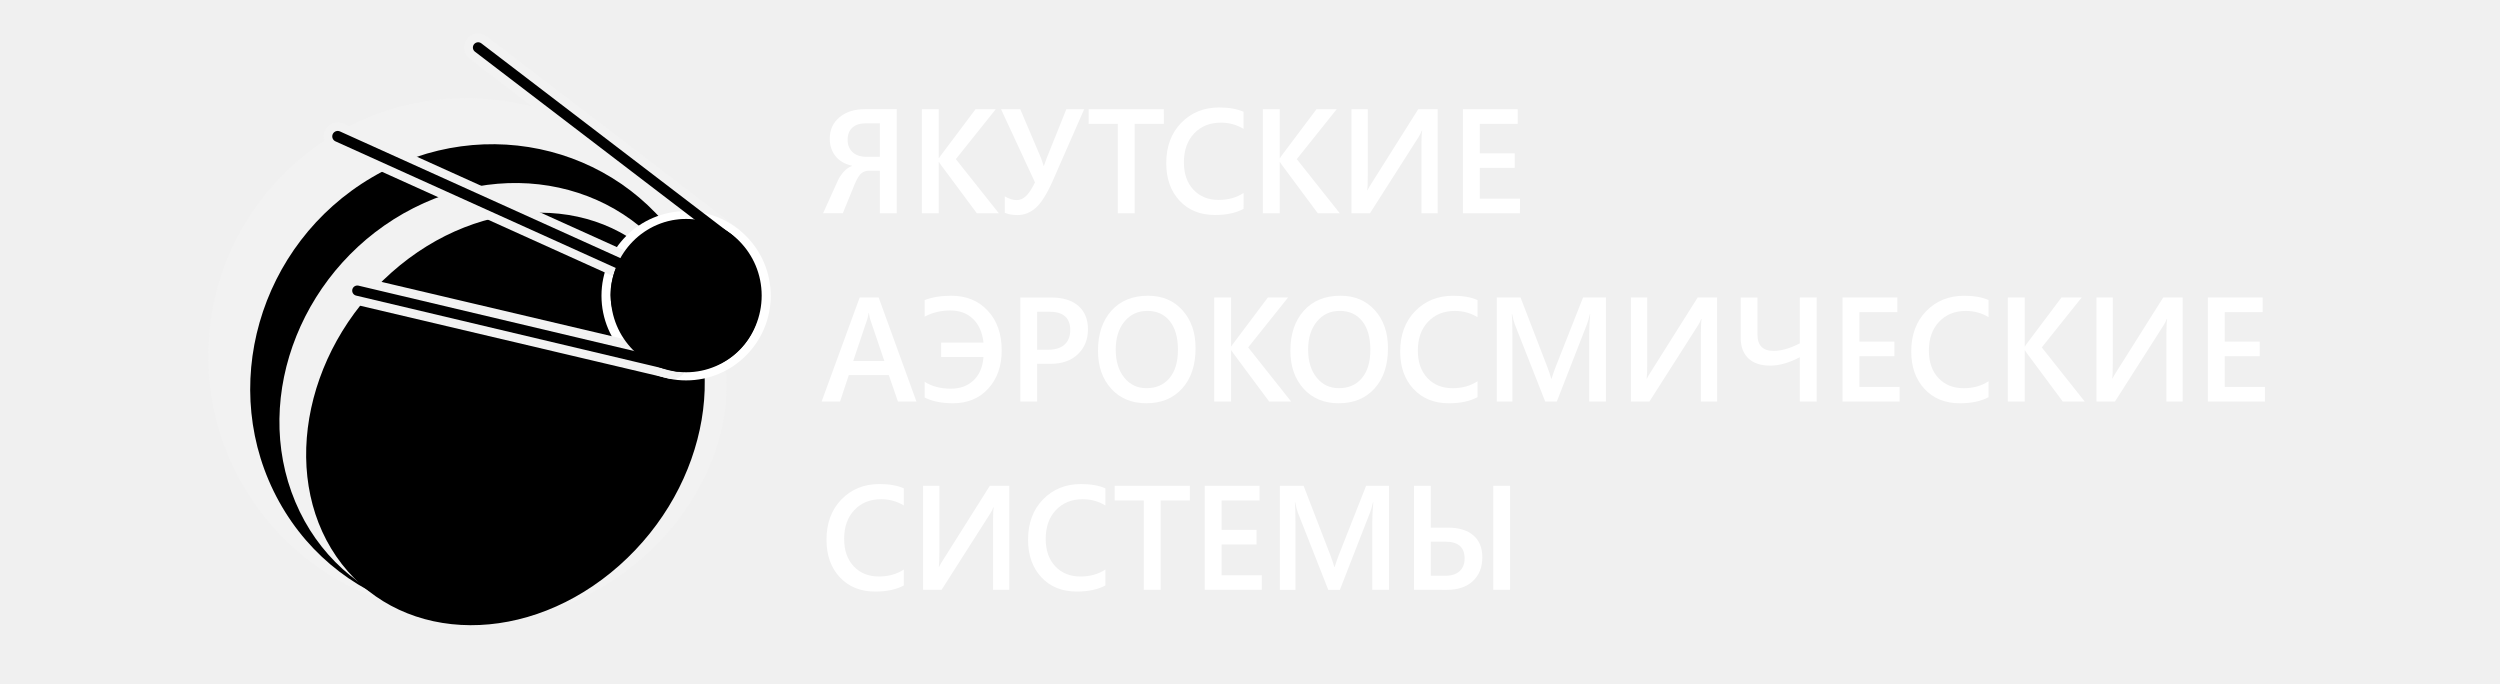
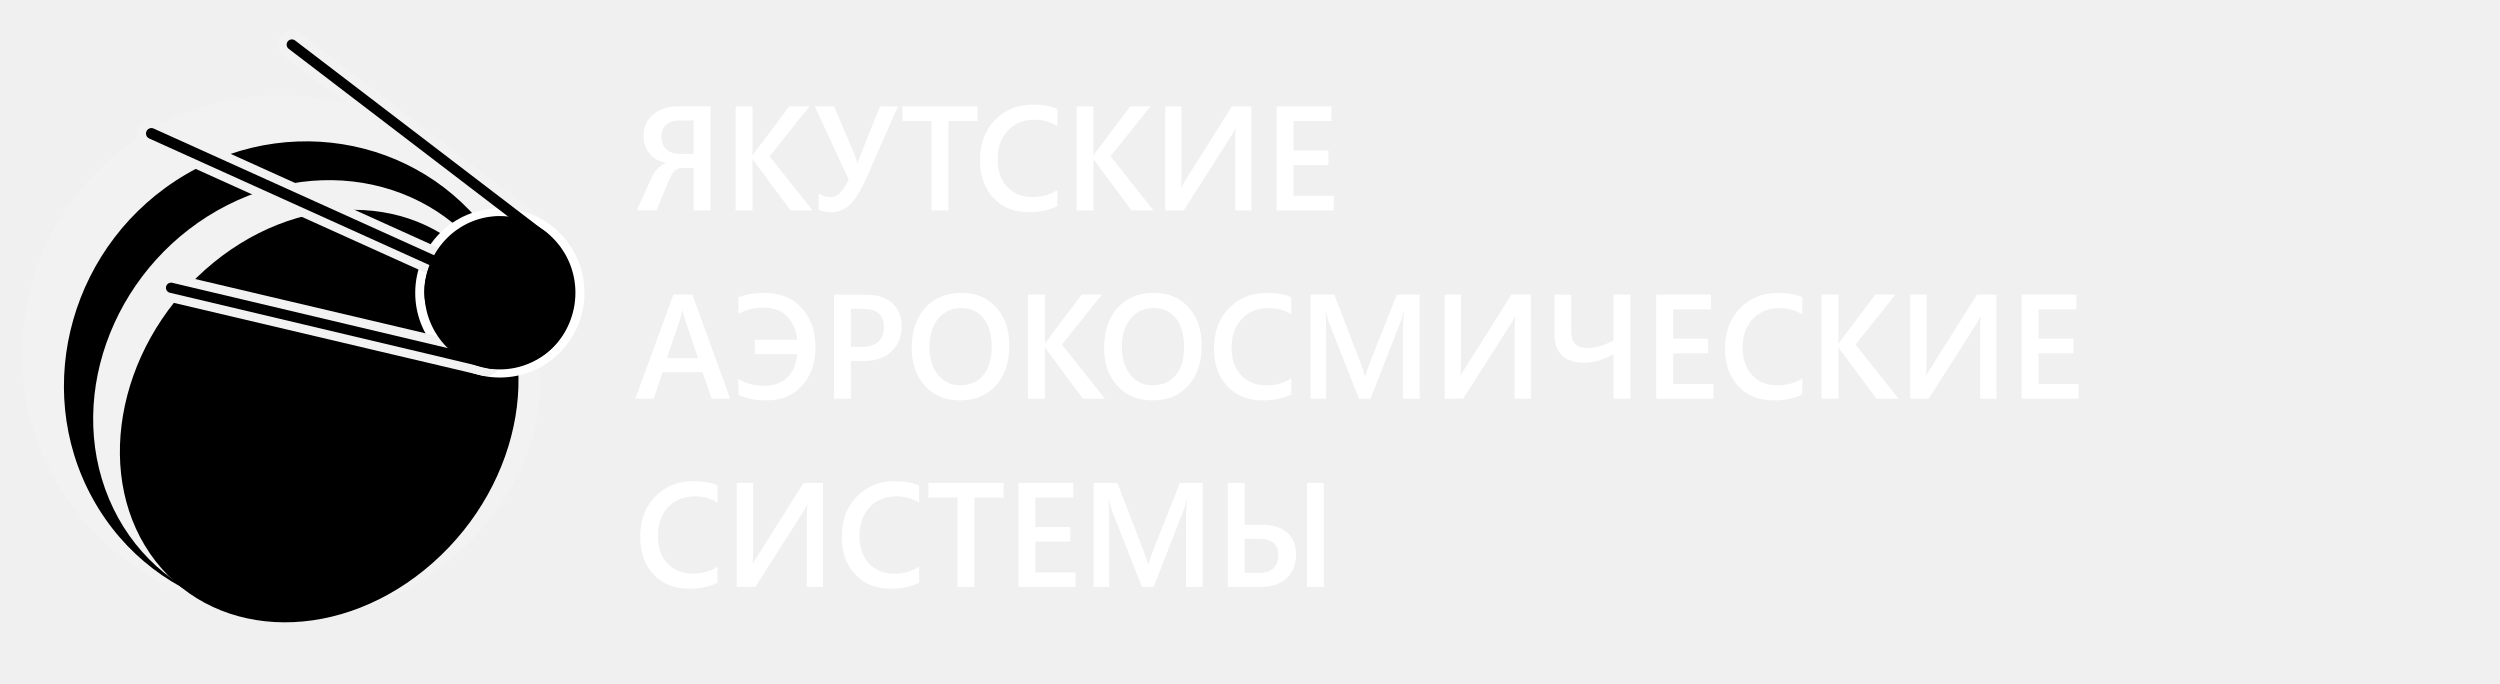
<svg xmlns="http://www.w3.org/2000/svg" width="116.585mm" height="31.897mm" viewBox="0 0 116.585 31.897" version="1.1" id="svg352">
  <defs id="defs346" />
  <g id="layer1" transform="translate(-29.94678,-78.35663)" style="display:inline">
-     <g aria-label="ЯКУТСКИЕ АЭРОКОСМИЧЕСКИЕ СИСТЕМЫ" transform="matrix(0.6339863,0,0,0.6490799,17.80386,75.18811)" id="text3287" style="font-style:normal;font-variant:normal;font-weight:normal;font-stretch:normal;font-size:10.676px;line-height:1.25;font-family:'Lucida Sans Unicode';-inkscape-font-specification:'Lucida Sans Unicode';fill:#ffffff;fill-opacity:1;stroke:none;stroke-width:0.667">
+     <g aria-label="ЯКУТСКИЕ АЭРОКОСМИЧЕСКИЕ СИСТЕМЫ" transform="matrix(0.6339863,0,0,0.6490799,9.117598,75.05447)" id="text3287" style="font-style:normal;font-variant:normal;font-weight:normal;font-stretch:normal;font-size:10.676px;line-height:1.25;font-family:'Lucida Sans Unicode';-inkscape-font-specification:'Lucida Sans Unicode';fill:#ffffff;fill-opacity:1;stroke:none;stroke-width:0.667">
      <path d="m 85.114,20.202 h -1.241 v -3.055 h -0.803 q -0.308,0 -0.542,0.172 -0.229,0.172 -0.495,0.766 l -0.886,2.116 h -1.449 l 1.1,-2.377 q 0.13,-0.276 0.396,-0.579 0.271,-0.308 0.626,-0.438 v -0.021 q -0.772,-0.162 -1.204,-0.678 -0.427,-0.521 -0.427,-1.262 0,-0.959 0.714,-1.538 0.714,-0.584 1.877,-0.584 h 2.335 z m -1.241,-4.056 v -2.403 h -1.037 q -0.636,0 -0.985,0.308 -0.349,0.308 -0.349,0.871 0,0.568 0.37,0.897 0.375,0.328 1.006,0.328 z" style="font-style:normal;font-variant:normal;font-weight:600;font-stretch:normal;font-size:10.676px;font-family:'Lucida Sans';-inkscape-font-specification:'Lucida Sans Semi-Bold';fill:#ffffff;fill-opacity:1;stroke-width:0.667" id="path4052" />
      <path d="m 92.621,20.202 h -1.616 l -2.601,-3.42 q -0.146,-0.193 -0.177,-0.261 h -0.021 V 20.202 h -1.241 v -7.475 h 1.241 v 3.514 h 0.021 q 0.063,-0.115 0.177,-0.255 l 2.507,-3.258 h 1.486 l -2.935,3.587 z" style="font-style:normal;font-variant:normal;font-weight:600;font-stretch:normal;font-size:10.676px;font-family:'Lucida Sans';-inkscape-font-specification:'Lucida Sans Semi-Bold';fill:#ffffff;fill-opacity:1;stroke-width:0.667" id="path4054" />
      <path d="m 98.902,12.727 -2.325,5.176 q -0.646,1.413 -1.251,1.924 -0.599,0.506 -1.314,0.506 -0.568,0 -0.949,-0.162 v -1.183 q 0.454,0.271 0.871,0.271 0.37,0 0.678,-0.281 0.313,-0.281 0.672,-0.99 l -2.497,-5.26 h 1.413 l 1.543,3.545 q 0.047,0.109 0.182,0.542 h 0.01 q 0.016,-0.052 0.198,-0.542 l 1.454,-3.545 z" style="font-style:normal;font-variant:normal;font-weight:600;font-stretch:normal;font-size:10.676px;font-family:'Lucida Sans';-inkscape-font-specification:'Lucida Sans Semi-Bold';fill:#ffffff;fill-opacity:1;stroke-width:0.667" id="path4056" />
      <path d="m 104.762,13.78 h -2.148 V 20.202 h -1.241 v -6.422 h -2.143 v -1.053 h 5.531 z" style="font-style:normal;font-variant:normal;font-weight:600;font-stretch:normal;font-size:10.676px;font-family:'Lucida Sans';-inkscape-font-specification:'Lucida Sans Semi-Bold';fill:#ffffff;fill-opacity:1;stroke-width:0.667" id="path4058" />
      <path d="m 110.626,19.89 q -0.845,0.438 -2.101,0.438 -1.626,0 -2.606,-1.027 -0.98,-1.027 -0.98,-2.695 0,-1.793 1.1,-2.898 1.105,-1.105 2.789,-1.105 1.084,0 1.798,0.308 v 1.23 q -0.756,-0.448 -1.668,-0.448 -1.215,0 -1.97,0.777 -0.751,0.777 -0.751,2.075 0,1.235 0.704,1.97 0.704,0.73 1.851,0.73 1.058,0 1.835,-0.5 z" style="font-style:normal;font-variant:normal;font-weight:600;font-stretch:normal;font-size:10.676px;font-family:'Lucida Sans';-inkscape-font-specification:'Lucida Sans Semi-Bold';fill:#ffffff;fill-opacity:1;stroke-width:0.667" id="path4060" />
      <path d="m 117.7,20.202 h -1.616 l -2.601,-3.42 q -0.146,-0.193 -0.177,-0.261 h -0.021 V 20.202 h -1.241 v -7.475 h 1.241 v 3.514 h 0.021 q 0.063,-0.115 0.177,-0.255 l 2.507,-3.258 h 1.486 l -2.935,3.587 z" style="font-style:normal;font-variant:normal;font-weight:600;font-stretch:normal;font-size:10.676px;font-family:'Lucida Sans';-inkscape-font-specification:'Lucida Sans Semi-Bold';fill:#ffffff;fill-opacity:1;stroke-width:0.667" id="path4062" />
      <path d="m 124.904,20.202 h -1.194 v -4.978 q 0,-0.672 0.052,-0.949 h -0.031 q -0.089,0.235 -0.219,0.433 l -3.587,5.494 h -1.361 v -7.475 h 1.199 v 4.754 q 0,0.818 -0.042,1.069 h 0.021 q 0.104,-0.209 0.271,-0.459 l 3.461,-5.364 h 1.428 z" style="font-style:normal;font-variant:normal;font-weight:600;font-stretch:normal;font-size:10.676px;font-family:'Lucida Sans';-inkscape-font-specification:'Lucida Sans Semi-Bold';fill:#ffffff;fill-opacity:1;stroke-width:0.667" id="path4064" />
      <path d="m 130.957,20.202 h -4.196 v -7.475 h 4.03 v 1.053 h -2.789 v 2.116 h 2.57 v 1.048 h -2.57 v 2.21 h 2.956 z" style="font-style:normal;font-variant:normal;font-weight:600;font-stretch:normal;font-size:10.676px;font-family:'Lucida Sans';-inkscape-font-specification:'Lucida Sans Semi-Bold';fill:#ffffff;fill-opacity:1;stroke-width:0.667" id="path4066" />
      <path d="m 86.563,33.73 h -1.361 l -0.672,-1.903 h -2.94 l -0.646,1.903 h -1.355 l 2.799,-7.475 h 1.397 z m -2.361,-2.914 -1.037,-2.982 q -0.047,-0.146 -0.099,-0.469 h -0.021 q -0.047,0.297 -0.104,0.469 l -1.027,2.982 z" style="font-style:normal;font-variant:normal;font-weight:600;font-stretch:normal;font-size:10.676px;font-family:'Lucida Sans';-inkscape-font-specification:'Lucida Sans Semi-Bold';fill:#ffffff;fill-opacity:1;stroke-width:0.667" id="path4068" />
      <path d="M 87.168,33.444 V 32.312 q 0.792,0.495 1.929,0.495 1.022,0 1.668,-0.599 0.652,-0.605 0.73,-1.679 h -3.117 v -1.032 h 3.117 q -0.125,-1.095 -0.766,-1.699 -0.641,-0.61 -1.668,-0.61 -1.043,0 -1.892,0.443 v -1.189 q 0.818,-0.313 1.965,-0.313 1.647,0 2.674,1.074 1.027,1.069 1.027,2.862 0,1.679 -0.99,2.737 -0.985,1.053 -2.601,1.053 -1.23,0 -2.075,-0.412 z" style="font-style:normal;font-variant:normal;font-weight:600;font-stretch:normal;font-size:10.676px;font-family:'Lucida Sans';-inkscape-font-specification:'Lucida Sans Semi-Bold';fill:#ffffff;fill-opacity:1;stroke-width:0.667" id="path4070" />
      <path d="m 95.441,31.02 v 2.711 h -1.235 v -7.475 h 2.268 q 1.288,0 1.997,0.599 0.709,0.599 0.709,1.689 0,1.09 -0.74,1.783 -0.74,0.693 -2.002,0.693 z m 0,-3.743 v 2.732 h 0.803 q 0.798,0 1.215,-0.37 0.417,-0.37 0.417,-1.043 0,-1.319 -1.533,-1.319 z" style="font-style:normal;font-variant:normal;font-weight:600;font-stretch:normal;font-size:10.676px;font-family:'Lucida Sans';-inkscape-font-specification:'Lucida Sans Semi-Bold';fill:#ffffff;fill-opacity:1;stroke-width:0.667" id="path4072" />
      <path d="m 103.479,33.855 q -1.616,0 -2.591,-1.048 -0.97,-1.048 -0.97,-2.726 0,-1.804 0.99,-2.878 0.99,-1.074 2.69,-1.074 1.574,0 2.533,1.043 0.964,1.043 0.964,2.726 0,1.83 -0.985,2.893 -0.985,1.063 -2.633,1.063 z m 0.057,-6.636 q -1.027,0 -1.673,0.766 -0.641,0.766 -0.641,2.017 0,1.246 0.626,2.007 0.626,0.761 1.637,0.761 1.074,0 1.694,-0.725 0.62,-0.725 0.62,-2.028 0,-1.34 -0.605,-2.07 -0.599,-0.73 -1.658,-0.73 z" style="font-style:normal;font-variant:normal;font-weight:600;font-stretch:normal;font-size:10.676px;font-family:'Lucida Sans';-inkscape-font-specification:'Lucida Sans Semi-Bold';fill:#ffffff;fill-opacity:1;stroke-width:0.667" id="path4074" />
      <path d="m 114.124,33.73 h -1.616 l -2.601,-3.42 q -0.146,-0.193 -0.177,-0.261 h -0.021 v 3.68 h -1.241 v -7.475 h 1.241 v 3.514 h 0.021 q 0.063,-0.115 0.177,-0.255 l 2.507,-3.258 h 1.486 l -2.935,3.587 z" style="font-style:normal;font-variant:normal;font-weight:600;font-stretch:normal;font-size:10.676px;font-family:'Lucida Sans';-inkscape-font-specification:'Lucida Sans Semi-Bold';fill:#ffffff;fill-opacity:1;stroke-width:0.667" id="path4076" />
      <path d="m 117.632,33.855 q -1.616,0 -2.591,-1.048 -0.97,-1.048 -0.97,-2.726 0,-1.804 0.99,-2.878 0.99,-1.074 2.69,-1.074 1.574,0 2.533,1.043 0.964,1.043 0.964,2.726 0,1.83 -0.985,2.893 -0.985,1.063 -2.633,1.063 z m 0.057,-6.636 q -1.027,0 -1.673,0.766 -0.641,0.766 -0.641,2.017 0,1.246 0.626,2.007 0.626,0.761 1.637,0.761 1.074,0 1.694,-0.725 0.62,-0.725 0.62,-2.028 0,-1.34 -0.605,-2.07 -0.599,-0.73 -1.658,-0.73 z" style="font-style:normal;font-variant:normal;font-weight:600;font-stretch:normal;font-size:10.676px;font-family:'Lucida Sans';-inkscape-font-specification:'Lucida Sans Semi-Bold';fill:#ffffff;fill-opacity:1;stroke-width:0.667" id="path4078" />
      <path d="m 127.834,33.418 q -0.845,0.438 -2.101,0.438 -1.626,0 -2.606,-1.027 -0.98,-1.027 -0.98,-2.695 0,-1.793 1.1,-2.898 1.105,-1.105 2.789,-1.105 1.084,0 1.798,0.308 v 1.23 q -0.756,-0.448 -1.668,-0.448 -1.215,0 -1.97,0.777 -0.751,0.777 -0.751,2.075 0,1.235 0.704,1.97 0.704,0.73 1.851,0.73 1.058,0 1.835,-0.5 z" style="font-style:normal;font-variant:normal;font-weight:600;font-stretch:normal;font-size:10.676px;font-family:'Lucida Sans';-inkscape-font-specification:'Lucida Sans Semi-Bold';fill:#ffffff;fill-opacity:1;stroke-width:0.667" id="path4080" />
      <path d="m 137.28,33.73 h -1.23 v -4.838 q 0,-0.594 0.073,-1.454 h -0.021 q -0.115,0.49 -0.203,0.704 l -2.231,5.588 h -0.855 l -2.236,-5.547 q -0.094,-0.245 -0.198,-0.745 h -0.021 q 0.042,0.448 0.042,1.465 v 4.827 h -1.147 v -7.475 h 1.746 l 1.965,4.978 q 0.224,0.573 0.292,0.855 h 0.026 q 0.193,-0.589 0.313,-0.876 l 2.002,-4.958 h 1.684 z" style="font-style:normal;font-variant:normal;font-weight:600;font-stretch:normal;font-size:10.676px;font-family:'Lucida Sans';-inkscape-font-specification:'Lucida Sans Semi-Bold';fill:#ffffff;fill-opacity:1;stroke-width:0.667" id="path4082" />
      <path d="m 145.459,33.73 h -1.194 v -4.978 q 0,-0.672 0.052,-0.949 h -0.031 q -0.089,0.235 -0.219,0.433 l -3.587,5.494 h -1.361 v -7.475 h 1.199 v 4.754 q 0,0.818 -0.042,1.069 h 0.021 q 0.104,-0.209 0.271,-0.459 l 3.461,-5.364 h 1.428 z" style="font-style:normal;font-variant:normal;font-weight:600;font-stretch:normal;font-size:10.676px;font-family:'Lucida Sans';-inkscape-font-specification:'Lucida Sans Semi-Bold';fill:#ffffff;fill-opacity:1;stroke-width:0.667" id="path4084" />
      <path d="m 152.783,33.73 h -1.241 v -3.185 q -1.173,0.605 -2.179,0.605 -1.037,0 -1.606,-0.521 -0.563,-0.527 -0.563,-1.475 v -2.898 h 1.235 v 2.674 q 0,1.162 1.189,1.162 0.845,0 1.924,-0.542 v -3.295 h 1.241 z" style="font-style:normal;font-variant:normal;font-weight:600;font-stretch:normal;font-size:10.676px;font-family:'Lucida Sans';-inkscape-font-specification:'Lucida Sans Semi-Bold';fill:#ffffff;fill-opacity:1;stroke-width:0.667" id="path4086" />
      <path d="m 158.882,33.73 h -4.196 v -7.475 h 4.03 v 1.053 h -2.789 v 2.116 h 2.57 v 1.048 h -2.57 v 2.21 h 2.956 z" style="font-style:normal;font-variant:normal;font-weight:600;font-stretch:normal;font-size:10.676px;font-family:'Lucida Sans';-inkscape-font-specification:'Lucida Sans Semi-Bold';fill:#ffffff;fill-opacity:1;stroke-width:0.667" id="path4088" />
      <path d="m 165.425,33.418 q -0.844,0.438 -2.101,0.438 -1.626,0 -2.606,-1.027 -0.98,-1.027 -0.98,-2.695 0,-1.793 1.1,-2.898 1.105,-1.105 2.789,-1.105 1.084,0 1.798,0.308 v 1.23 q -0.756,-0.448 -1.668,-0.448 -1.215,0 -1.97,0.777 -0.751,0.777 -0.751,2.075 0,1.235 0.704,1.97 0.704,0.73 1.851,0.73 1.058,0 1.835,-0.5 z" style="font-style:normal;font-variant:normal;font-weight:600;font-stretch:normal;font-size:10.676px;font-family:'Lucida Sans';-inkscape-font-specification:'Lucida Sans Semi-Bold';fill:#ffffff;fill-opacity:1;stroke-width:0.667" id="path4090" />
      <path d="m 172.499,33.73 h -1.616 l -2.601,-3.42 q -0.146,-0.193 -0.177,-0.261 h -0.021 v 3.68 h -1.241 v -7.475 h 1.241 v 3.514 h 0.021 q 0.063,-0.115 0.177,-0.255 l 2.507,-3.258 h 1.486 l -2.935,3.587 z" style="font-style:normal;font-variant:normal;font-weight:600;font-stretch:normal;font-size:10.676px;font-family:'Lucida Sans';-inkscape-font-specification:'Lucida Sans Semi-Bold';fill:#ffffff;fill-opacity:1;stroke-width:0.667" id="path4092" />
      <path d="m 179.703,33.73 h -1.194 v -4.978 q 0,-0.672 0.052,-0.949 h -0.031 q -0.089,0.235 -0.219,0.433 l -3.587,5.494 h -1.361 v -7.475 h 1.199 v 4.754 q 0,0.818 -0.042,1.069 h 0.021 q 0.104,-0.209 0.271,-0.459 l 3.461,-5.364 h 1.428 z" style="font-style:normal;font-variant:normal;font-weight:600;font-stretch:normal;font-size:10.676px;font-family:'Lucida Sans';-inkscape-font-specification:'Lucida Sans Semi-Bold';fill:#ffffff;fill-opacity:1;stroke-width:0.667" id="path4094" />
      <path d="m 185.755,33.73 h -4.196 v -7.475 h 4.03 v 1.053 h -2.789 v 2.116 h 2.57 v 1.048 h -2.57 v 2.21 h 2.956 z" style="font-style:normal;font-variant:normal;font-weight:600;font-stretch:normal;font-size:10.676px;font-family:'Lucida Sans';-inkscape-font-specification:'Lucida Sans Semi-Bold';fill:#ffffff;fill-opacity:1;stroke-width:0.667" id="path4096" />
      <path d="m 85.635,46.946 q -0.844,0.438 -2.101,0.438 -1.626,0 -2.606,-1.027 Q 79.948,45.33 79.948,43.661 q 0,-1.793 1.1,-2.898 1.105,-1.105 2.789,-1.105 1.084,0 1.798,0.308 v 1.23 q -0.756,-0.448 -1.668,-0.448 -1.215,0 -1.97,0.777 -0.751,0.777 -0.751,2.075 0,1.235 0.704,1.97 0.704,0.73 1.851,0.73 1.058,0 1.835,-0.5 z" style="font-style:normal;font-variant:normal;font-weight:600;font-stretch:normal;font-size:10.676px;font-family:'Lucida Sans';-inkscape-font-specification:'Lucida Sans Semi-Bold';fill:#ffffff;fill-opacity:1;stroke-width:0.667" id="path4098" />
      <path d="m 93.392,47.258 h -1.194 v -4.978 q 0,-0.672 0.052,-0.949 h -0.031 q -0.089,0.235 -0.219,0.433 l -3.587,5.494 h -1.361 v -7.475 h 1.199 v 4.754 q 0,0.818 -0.042,1.069 h 0.021 q 0.104,-0.209 0.271,-0.459 l 3.461,-5.364 h 1.428 z" style="font-style:normal;font-variant:normal;font-weight:600;font-stretch:normal;font-size:10.676px;font-family:'Lucida Sans';-inkscape-font-specification:'Lucida Sans Semi-Bold';fill:#ffffff;fill-opacity:1;stroke-width:0.667" id="path4100" />
      <path d="m 100.461,46.946 q -0.845,0.438 -2.101,0.438 -1.626,0 -2.606,-1.027 -0.98,-1.027 -0.98,-2.695 0,-1.793 1.1,-2.898 1.105,-1.105 2.789,-1.105 1.084,0 1.798,0.308 v 1.23 q -0.756,-0.448 -1.668,-0.448 -1.215,0 -1.97,0.777 -0.751,0.777 -0.751,2.075 0,1.235 0.704,1.97 0.704,0.73 1.851,0.73 1.058,0 1.835,-0.5 z" style="font-style:normal;font-variant:normal;font-weight:600;font-stretch:normal;font-size:10.676px;font-family:'Lucida Sans';-inkscape-font-specification:'Lucida Sans Semi-Bold';fill:#ffffff;fill-opacity:1;stroke-width:0.667" id="path4102" />
      <path d="m 106.675,40.836 h -2.148 v 6.422 h -1.241 v -6.422 h -2.143 v -1.053 h 5.531 z" style="font-style:normal;font-variant:normal;font-weight:600;font-stretch:normal;font-size:10.676px;font-family:'Lucida Sans';-inkscape-font-specification:'Lucida Sans Semi-Bold';fill:#ffffff;fill-opacity:1;stroke-width:0.667" id="path4104" />
      <path d="m 111.966,47.258 h -4.196 v -7.475 h 4.03 v 1.053 h -2.789 v 2.116 h 2.57 v 1.048 h -2.57 v 2.21 h 2.956 z" style="font-style:normal;font-variant:normal;font-weight:600;font-stretch:normal;font-size:10.676px;font-family:'Lucida Sans';-inkscape-font-specification:'Lucida Sans Semi-Bold';fill:#ffffff;fill-opacity:1;stroke-width:0.667" id="path4106" />
      <path d="m 121.323,47.258 h -1.23 V 42.421 q 0,-0.594 0.073,-1.454 h -0.021 q -0.115,0.49 -0.203,0.704 l -2.231,5.588 h -0.855 l -2.236,-5.547 q -0.094,-0.245 -0.198,-0.745 h -0.021 q 0.042,0.448 0.042,1.465 v 4.827 h -1.147 v -7.475 h 1.746 l 1.965,4.978 q 0.224,0.573 0.292,0.855 h 0.026 q 0.193,-0.589 0.313,-0.876 l 2.002,-4.958 h 1.684 z" style="font-style:normal;font-variant:normal;font-weight:600;font-stretch:normal;font-size:10.676px;font-family:'Lucida Sans';-inkscape-font-specification:'Lucida Sans Semi-Bold';fill:#ffffff;fill-opacity:1;stroke-width:0.667" id="path4108" />
      <path d="m 130.227,47.258 h -1.235 v -7.475 h 1.235 z m -7.064,0 v -7.475 h 1.235 v 3.008 h 1.277 q 1.189,0 1.851,0.553 0.662,0.553 0.662,1.574 0,1.084 -0.699,1.715 -0.693,0.626 -1.892,0.626 z m 1.235,-3.461 v 2.45 h 1.074 q 0.678,0 1.043,-0.328 0.37,-0.328 0.37,-0.917 0,-1.204 -1.413,-1.204 z" style="font-style:normal;font-variant:normal;font-weight:600;font-stretch:normal;font-size:10.676px;font-family:'Lucida Sans';-inkscape-font-specification:'Lucida Sans Semi-Bold';fill:#ffffff;fill-opacity:1;stroke-width:0.667" id="path4110" />
    </g>
  </g>
  <g id="layer2" style="display:inline">
-     <circle style="font-style:normal;font-variant:normal;font-weight:normal;font-stretch:normal;font-size:10.676px;line-height:1.25;font-family:'Lucida Sans Unicode';-inkscape-font-specification:'Lucida Sans Unicode';fill:#f2f2f2;fill-opacity:1;stroke:none;stroke-width:0.476;stroke-miterlimit:4;stroke-dasharray:none" id="path1923-1-8-0-1" cx="21.745" cy="16.608" r="12.031" />
-     <ellipse style="font-style:normal;font-variant:normal;font-weight:normal;font-stretch:normal;font-size:10.676px;line-height:1.25;font-family:'Lucida Sans Unicode';-inkscape-font-specification:'Lucida Sans Unicode';fill:#000000;fill-opacity:1;stroke:none;stroke-width:0.633;stroke-miterlimit:4;stroke-dasharray:none" id="path1927-63-9-4-0" cx="11.175" cy="26.775" rx="11.121" ry="10.856" transform="matrix(0.8624141,-0.5062035,0.4844168,0.8748373,0,0)" />
-     <ellipse style="font-style:normal;font-variant:normal;font-weight:normal;font-stretch:normal;font-size:10.676px;line-height:1.25;font-family:'Lucida Sans Unicode';-inkscape-font-specification:'Lucida Sans Unicode';fill:#f2f2f2;fill-opacity:1;stroke:none;stroke-width:0.57;stroke-miterlimit:4;stroke-dasharray:none" id="path1927-6-7-7-4-3" cx="14.061" cy="27.17" rx="10.425" ry="9.75" transform="matrix(0.891846,-0.4523392,0.3875016,0.921869,0,0)" />
-     <ellipse style="font-style:normal;font-variant:normal;font-weight:normal;font-stretch:normal;font-size:10.676px;line-height:1.25;font-family:'Lucida Sans Unicode';-inkscape-font-specification:'Lucida Sans Unicode';fill:#f2f2f2;fill-opacity:1;stroke:none;stroke-width:0.636;stroke-linecap:round;stroke-miterlimit:4;stroke-dasharray:none" id="path3099-8-7-6-2" cx="31.551" cy="-8.383" rx="7.617" ry="9.701" transform="matrix(0.5905585,0.8069948,-0.7743902,0.6327083,0,0)" />
-     <ellipse style="font-style:normal;font-variant:normal;font-weight:normal;font-stretch:normal;font-size:10.676px;line-height:1.25;font-family:'Lucida Sans Unicode';-inkscape-font-specification:'Lucida Sans Unicode';fill:#000000;fill-opacity:1;stroke:none;stroke-width:0.669;stroke-linecap:round;stroke-miterlimit:4;stroke-dasharray:none" id="path3099-2-1-9-1-7" cx="30.323" cy="-6.639" rx="8.653" ry="10.199" transform="matrix(0.6135885,0.7896259,-0.7479307,0.6637768,0,0)" />
-     <path style="font-style:normal;font-variant:normal;font-weight:normal;font-stretch:normal;font-size:10.676px;line-height:1.25;font-family:'Lucida Sans Unicode';-inkscape-font-specification:'Lucida Sans Unicode';fill:#222222;fill-opacity:1;stroke:#f2f2f2;stroke-width:1.31;stroke-linecap:round;stroke-linejoin:miter;stroke-miterlimit:4;stroke-dasharray:none;stroke-opacity:1" d="M 34.024,11.179 22.298,2.216" id="path2945-8-5-3-1-3-1-8" />
-     <circle style="font-style:normal;font-variant:normal;font-weight:normal;font-stretch:normal;font-size:10.676px;line-height:1.25;font-family:'Lucida Sans Unicode';-inkscape-font-specification:'Lucida Sans Unicode';fill:#ffffff;fill-opacity:1;stroke:#ffffff;stroke-width:0.743;stroke-linecap:round;stroke-miterlimit:4;stroke-dasharray:none;stroke-opacity:1" id="path3021-35" cx="31.996" cy="13.793" r="3.575" />
-     <path style="font-style:normal;font-variant:normal;font-weight:normal;font-stretch:normal;font-size:10.676px;line-height:1.25;font-family:'Lucida Sans Unicode';-inkscape-font-specification:'Lucida Sans Unicode';fill:#f2f2f2;fill-opacity:1;stroke:#f2f2f2;stroke-width:1.31;stroke-linecap:round;stroke-linejoin:miter;stroke-miterlimit:4;stroke-dasharray:none;stroke-opacity:1" d="m 31.358,17.018 -14.694,-3.465" id="path2945-8-5-3-1-3-0" />
-     <path style="font-style:normal;font-variant:normal;font-weight:normal;font-stretch:normal;font-size:10.676px;line-height:1.25;font-family:'Lucida Sans Unicode';-inkscape-font-specification:'Lucida Sans Unicode';fill:#000000;fill-opacity:1;stroke:#000000;stroke-width:0.477;stroke-linecap:round;stroke-linejoin:miter;stroke-miterlimit:4;stroke-dasharray:none;stroke-opacity:1" d="M 31.59,17.093 16.663,13.553" id="path2941-6-6-1-8" />
-     <path style="font-style:normal;font-variant:normal;font-weight:normal;font-stretch:normal;font-size:10.676px;line-height:1.25;font-family:'Lucida Sans Unicode';-inkscape-font-specification:'Lucida Sans Unicode';fill:#000000;fill-opacity:1;stroke:#000000;stroke-width:0.49;stroke-linecap:round;stroke-linejoin:miter;stroke-miterlimit:4;stroke-dasharray:none;stroke-opacity:1" d="M 34.024,11.179 22.298,2.216" id="path2947-2-0-8-2" />
-     <ellipse style="font-style:normal;font-variant:normal;font-weight:normal;font-stretch:normal;font-size:10.676px;line-height:1.25;font-family:'Lucida Sans Unicode';-inkscape-font-specification:'Lucida Sans Unicode';fill:#222222;fill-opacity:1;stroke:none;stroke-width:0.631;stroke-miterlimit:4;stroke-dasharray:none" id="path2786-7-1-8-1-6" cx="35.711" cy="16.484" rx="2.36" ry="2.474" transform="matrix(0.9991207,-0.04192628,-0.1627095,0.986674,0,0)" />
-     <ellipse style="font-style:normal;font-variant:normal;font-weight:normal;font-stretch:normal;font-size:10.676px;line-height:1.25;font-family:'Lucida Sans Unicode';-inkscape-font-specification:'Lucida Sans Unicode';fill:#222222;fill-opacity:1;stroke:none;stroke-width:0.679;stroke-miterlimit:4;stroke-dasharray:none" id="path2786-5-8-2-1-3" cx="31.881" cy="26.17" rx="2.771" ry="2.437" transform="matrix(0.9330298,-0.3597992,0.1157451,0.9932789,0,0)" />
-     <ellipse style="font-style:normal;font-variant:normal;font-weight:normal;font-stretch:normal;font-size:10.676px;line-height:1.25;font-family:'Lucida Sans Unicode';-inkscape-font-specification:'Lucida Sans Unicode';fill:#222222;fill-opacity:1;stroke:none;stroke-width:0.392;stroke-miterlimit:4;stroke-dasharray:none" id="path1947-3-9-1-8-1" cx="32.398" cy="17.723" rx="3.073" ry="3.215" transform="matrix(0.9920337,-0.1259731,0,1,0,0)" />
-     <path style="font-style:normal;font-variant:normal;font-weight:normal;font-stretch:normal;font-size:10.676px;line-height:1.25;font-family:'Lucida Sans Unicode';-inkscape-font-specification:'Lucida Sans Unicode';fill:#222222;fill-opacity:1;stroke:#f2f2f2;stroke-width:1.31;stroke-linecap:round;stroke-linejoin:miter;stroke-miterlimit:4;stroke-dasharray:none;stroke-opacity:1" d="M 31.148,13.317 15.748,6.36" id="path2945-8-5-3-1-1" />
-     <path style="font-style:normal;font-variant:normal;font-weight:normal;font-stretch:normal;font-size:10.676px;line-height:1.25;font-family:'Lucida Sans Unicode';-inkscape-font-specification:'Lucida Sans Unicode';fill:#000000;fill-opacity:1;stroke:#000000;stroke-width:0.508px;stroke-linecap:round;stroke-linejoin:miter;stroke-miterlimit:4;stroke-dasharray:none;stroke-opacity:1" d="M 31.148,13.317 15.748,6.36" id="path2945-8-5-3-2" />
-     <ellipse style="font-style:normal;font-variant:normal;font-weight:normal;font-stretch:normal;font-size:10.676px;line-height:1.25;font-family:'Lucida Sans Unicode';-inkscape-font-specification:'Lucida Sans Unicode';fill:#000000;fill-opacity:1;stroke:none;stroke-width:0.442;stroke-miterlimit:4;stroke-dasharray:none" id="path1947-1-3-3-7" cx="32.001" cy="13.785" rx="3.519" ry="3.575" />
-     <ellipse style="font-style:normal;font-variant:normal;font-weight:normal;font-stretch:normal;font-size:10.676px;line-height:1.25;font-family:'Lucida Sans Unicode';-inkscape-font-specification:'Lucida Sans Unicode';fill:#000000;fill-opacity:1;stroke:none;stroke-width:0.7;stroke-miterlimit:4;stroke-dasharray:none" id="path2917-0-4-1-8" cx="19.403" cy="29.55" rx="3.12" ry="2.56" transform="matrix(0.7940444,-0.6078598,0.5379929,0.8429493,0,0)" />
+     <circle style="font-style:normal;font-variant:normal;font-weight:normal;font-stretch:normal;font-size:10.676px;line-height:1.25;font-family:'Lucida Sans Unicode';-inkscape-font-specification:'Lucida Sans Unicode';fill:#f2f2f2;fill-opacity:1;stroke:none;stroke-width:0.476;stroke-miterlimit:4;stroke-dasharray:none" id="path1923-1-8-0-1" cx="13.059" cy="16.474" r="12.031" />
+     <ellipse style="font-style:normal;font-variant:normal;font-weight:normal;font-stretch:normal;font-size:10.676px;line-height:1.25;font-family:'Lucida Sans Unicode';-inkscape-font-specification:'Lucida Sans Unicode';fill:#000000;fill-opacity:1;stroke:none;stroke-width:0.633;stroke-miterlimit:4;stroke-dasharray:none" id="path1927-63-9-4-0" cx="3.638" cy="22.261" rx="11.121" ry="10.856" transform="matrix(0.8624141,-0.5062035,0.4844168,0.8748373,0,0)" />
+     <ellipse style="font-style:normal;font-variant:normal;font-weight:normal;font-stretch:normal;font-size:10.676px;line-height:1.25;font-family:'Lucida Sans Unicode';-inkscape-font-specification:'Lucida Sans Unicode';fill:#f2f2f2;fill-opacity:1;stroke:none;stroke-width:0.57;stroke-miterlimit:4;stroke-dasharray:none" id="path1927-6-7-7-4-3" cx="6.085" cy="23.111" rx="10.425" ry="9.75" transform="matrix(0.891846,-0.4523392,0.3875016,0.921869,0,0)" />
+     <ellipse style="font-style:normal;font-variant:normal;font-weight:normal;font-stretch:normal;font-size:10.676px;line-height:1.25;font-family:'Lucida Sans Unicode';-inkscape-font-specification:'Lucida Sans Unicode';fill:#f2f2f2;fill-opacity:1;stroke:none;stroke-width:0.636;stroke-linecap:round;stroke-miterlimit:4;stroke-dasharray:none" id="path3099-8-7-6-2" cx="25.943" cy="-1.442" rx="7.617" ry="9.701" transform="matrix(0.5905585,0.8069948,-0.7743902,0.6327083,0,0)" />
+     <ellipse style="font-style:normal;font-variant:normal;font-weight:normal;font-stretch:normal;font-size:10.676px;line-height:1.25;font-family:'Lucida Sans Unicode';-inkscape-font-specification:'Lucida Sans Unicode';fill:#000000;fill-opacity:1;stroke:none;stroke-width:0.669;stroke-linecap:round;stroke-miterlimit:4;stroke-dasharray:none" id="path3099-2-1-9-1-7" cx="24.445" cy="0.152" rx="8.653" ry="10.199" transform="matrix(0.6135885,0.7896259,-0.7479307,0.6637768,0,0)" />
+     <path style="font-style:normal;font-variant:normal;font-weight:normal;font-stretch:normal;font-size:10.676px;line-height:1.25;font-family:'Lucida Sans Unicode';-inkscape-font-specification:'Lucida Sans Unicode';fill:#222222;fill-opacity:1;stroke:#f2f2f2;stroke-width:1.31;stroke-linecap:round;stroke-linejoin:miter;stroke-miterlimit:4;stroke-dasharray:none;stroke-opacity:1" d="M 25.338,11.045 13.612,2.082" id="path2945-8-5-3-1-3-1-8" />
+     <circle style="font-style:normal;font-variant:normal;font-weight:normal;font-stretch:normal;font-size:10.676px;line-height:1.25;font-family:'Lucida Sans Unicode';-inkscape-font-specification:'Lucida Sans Unicode';fill:#ffffff;fill-opacity:1;stroke:#ffffff;stroke-width:0.743;stroke-linecap:round;stroke-miterlimit:4;stroke-dasharray:none;stroke-opacity:1" id="path3021-35" cx="23.31" cy="13.659" r="3.575" />
+     <path style="font-style:normal;font-variant:normal;font-weight:normal;font-stretch:normal;font-size:10.676px;line-height:1.25;font-family:'Lucida Sans Unicode';-inkscape-font-specification:'Lucida Sans Unicode';fill:#f2f2f2;fill-opacity:1;stroke:#f2f2f2;stroke-width:1.31;stroke-linecap:round;stroke-linejoin:miter;stroke-miterlimit:4;stroke-dasharray:none;stroke-opacity:1" d="M 22.671,16.884 7.977,13.42" id="path2945-8-5-3-1-3-0" />
+     <path style="font-style:normal;font-variant:normal;font-weight:normal;font-stretch:normal;font-size:10.676px;line-height:1.25;font-family:'Lucida Sans Unicode';-inkscape-font-specification:'Lucida Sans Unicode';fill:#000000;fill-opacity:1;stroke:#000000;stroke-width:0.477;stroke-linecap:round;stroke-linejoin:miter;stroke-miterlimit:4;stroke-dasharray:none;stroke-opacity:1" d="M 22.904,16.959 7.977,13.42" id="path2941-6-6-1-8" />
+     <path style="font-style:normal;font-variant:normal;font-weight:normal;font-stretch:normal;font-size:10.676px;line-height:1.25;font-family:'Lucida Sans Unicode';-inkscape-font-specification:'Lucida Sans Unicode';fill:#000000;fill-opacity:1;stroke:#000000;stroke-width:0.49;stroke-linecap:round;stroke-linejoin:miter;stroke-miterlimit:4;stroke-dasharray:none;stroke-opacity:1" d="M 25.338,11.045 13.612,2.082" id="path2947-2-0-8-2" />
+     <ellipse style="font-style:normal;font-variant:normal;font-weight:normal;font-stretch:normal;font-size:10.676px;line-height:1.25;font-family:'Lucida Sans Unicode';-inkscape-font-specification:'Lucida Sans Unicode';fill:#222222;fill-opacity:1;stroke:none;stroke-width:0.631;stroke-miterlimit:4;stroke-dasharray:none" id="path2786-7-1-8-1-6" cx="26.934" cy="15.976" rx="2.36" ry="2.474" transform="matrix(0.9991207,-0.04192628,-0.1627095,0.986674,0,0)" />
+     <ellipse style="font-style:normal;font-variant:normal;font-weight:normal;font-stretch:normal;font-size:10.676px;line-height:1.25;font-family:'Lucida Sans Unicode';-inkscape-font-specification:'Lucida Sans Unicode';fill:#222222;fill-opacity:1;stroke:none;stroke-width:0.679;stroke-miterlimit:4;stroke-dasharray:none" id="path2786-5-8-2-1-3" cx="22.988" cy="22.814" rx="2.771" ry="2.437" transform="matrix(0.9330298,-0.3597992,0.1157451,0.9932789,0,0)" />
+     <ellipse style="font-style:normal;font-variant:normal;font-weight:normal;font-stretch:normal;font-size:10.676px;line-height:1.25;font-family:'Lucida Sans Unicode';-inkscape-font-specification:'Lucida Sans Unicode';fill:#222222;fill-opacity:1;stroke:none;stroke-width:0.392;stroke-miterlimit:4;stroke-dasharray:none" id="path1947-3-9-1-8-1" cx="23.642" cy="16.487" rx="3.073" ry="3.215" transform="matrix(0.9920337,-0.1259731,0,1,0,0)" />
+     <path style="font-style:normal;font-variant:normal;font-weight:normal;font-stretch:normal;font-size:10.676px;line-height:1.25;font-family:'Lucida Sans Unicode';-inkscape-font-specification:'Lucida Sans Unicode';fill:#222222;fill-opacity:1;stroke:#f2f2f2;stroke-width:1.31;stroke-linecap:round;stroke-linejoin:miter;stroke-miterlimit:4;stroke-dasharray:none;stroke-opacity:1" d="M 22.462,13.183 7.062,6.226" id="path2945-8-5-3-1-1" />
+     <path style="font-style:normal;font-variant:normal;font-weight:normal;font-stretch:normal;font-size:10.676px;line-height:1.25;font-family:'Lucida Sans Unicode';-inkscape-font-specification:'Lucida Sans Unicode';fill:#000000;fill-opacity:1;stroke:#000000;stroke-width:0.508px;stroke-linecap:round;stroke-linejoin:miter;stroke-miterlimit:4;stroke-dasharray:none;stroke-opacity:1" d="M 22.462,13.183 7.062,6.226" id="path2945-8-5-3-2" />
+     <ellipse style="font-style:normal;font-variant:normal;font-weight:normal;font-stretch:normal;font-size:10.676px;line-height:1.25;font-family:'Lucida Sans Unicode';-inkscape-font-specification:'Lucida Sans Unicode';fill:#000000;fill-opacity:1;stroke:none;stroke-width:0.442;stroke-miterlimit:4;stroke-dasharray:none" id="path1947-1-3-3-7" cx="23.315" cy="13.651" rx="3.519" ry="3.575" />
+     <ellipse style="font-style:normal;font-variant:normal;font-weight:normal;font-stretch:normal;font-size:10.676px;line-height:1.25;font-family:'Lucida Sans Unicode';-inkscape-font-specification:'Lucida Sans Unicode';fill:#000000;fill-opacity:1;stroke:none;stroke-width:0.7;stroke-miterlimit:4;stroke-dasharray:none" id="path2917-0-4-1-8" cx="12.127" cy="24.144" rx="3.12" ry="2.56" transform="matrix(0.7940444,-0.6078598,0.5379929,0.8429493,0,0)" />
  </g>
</svg>
